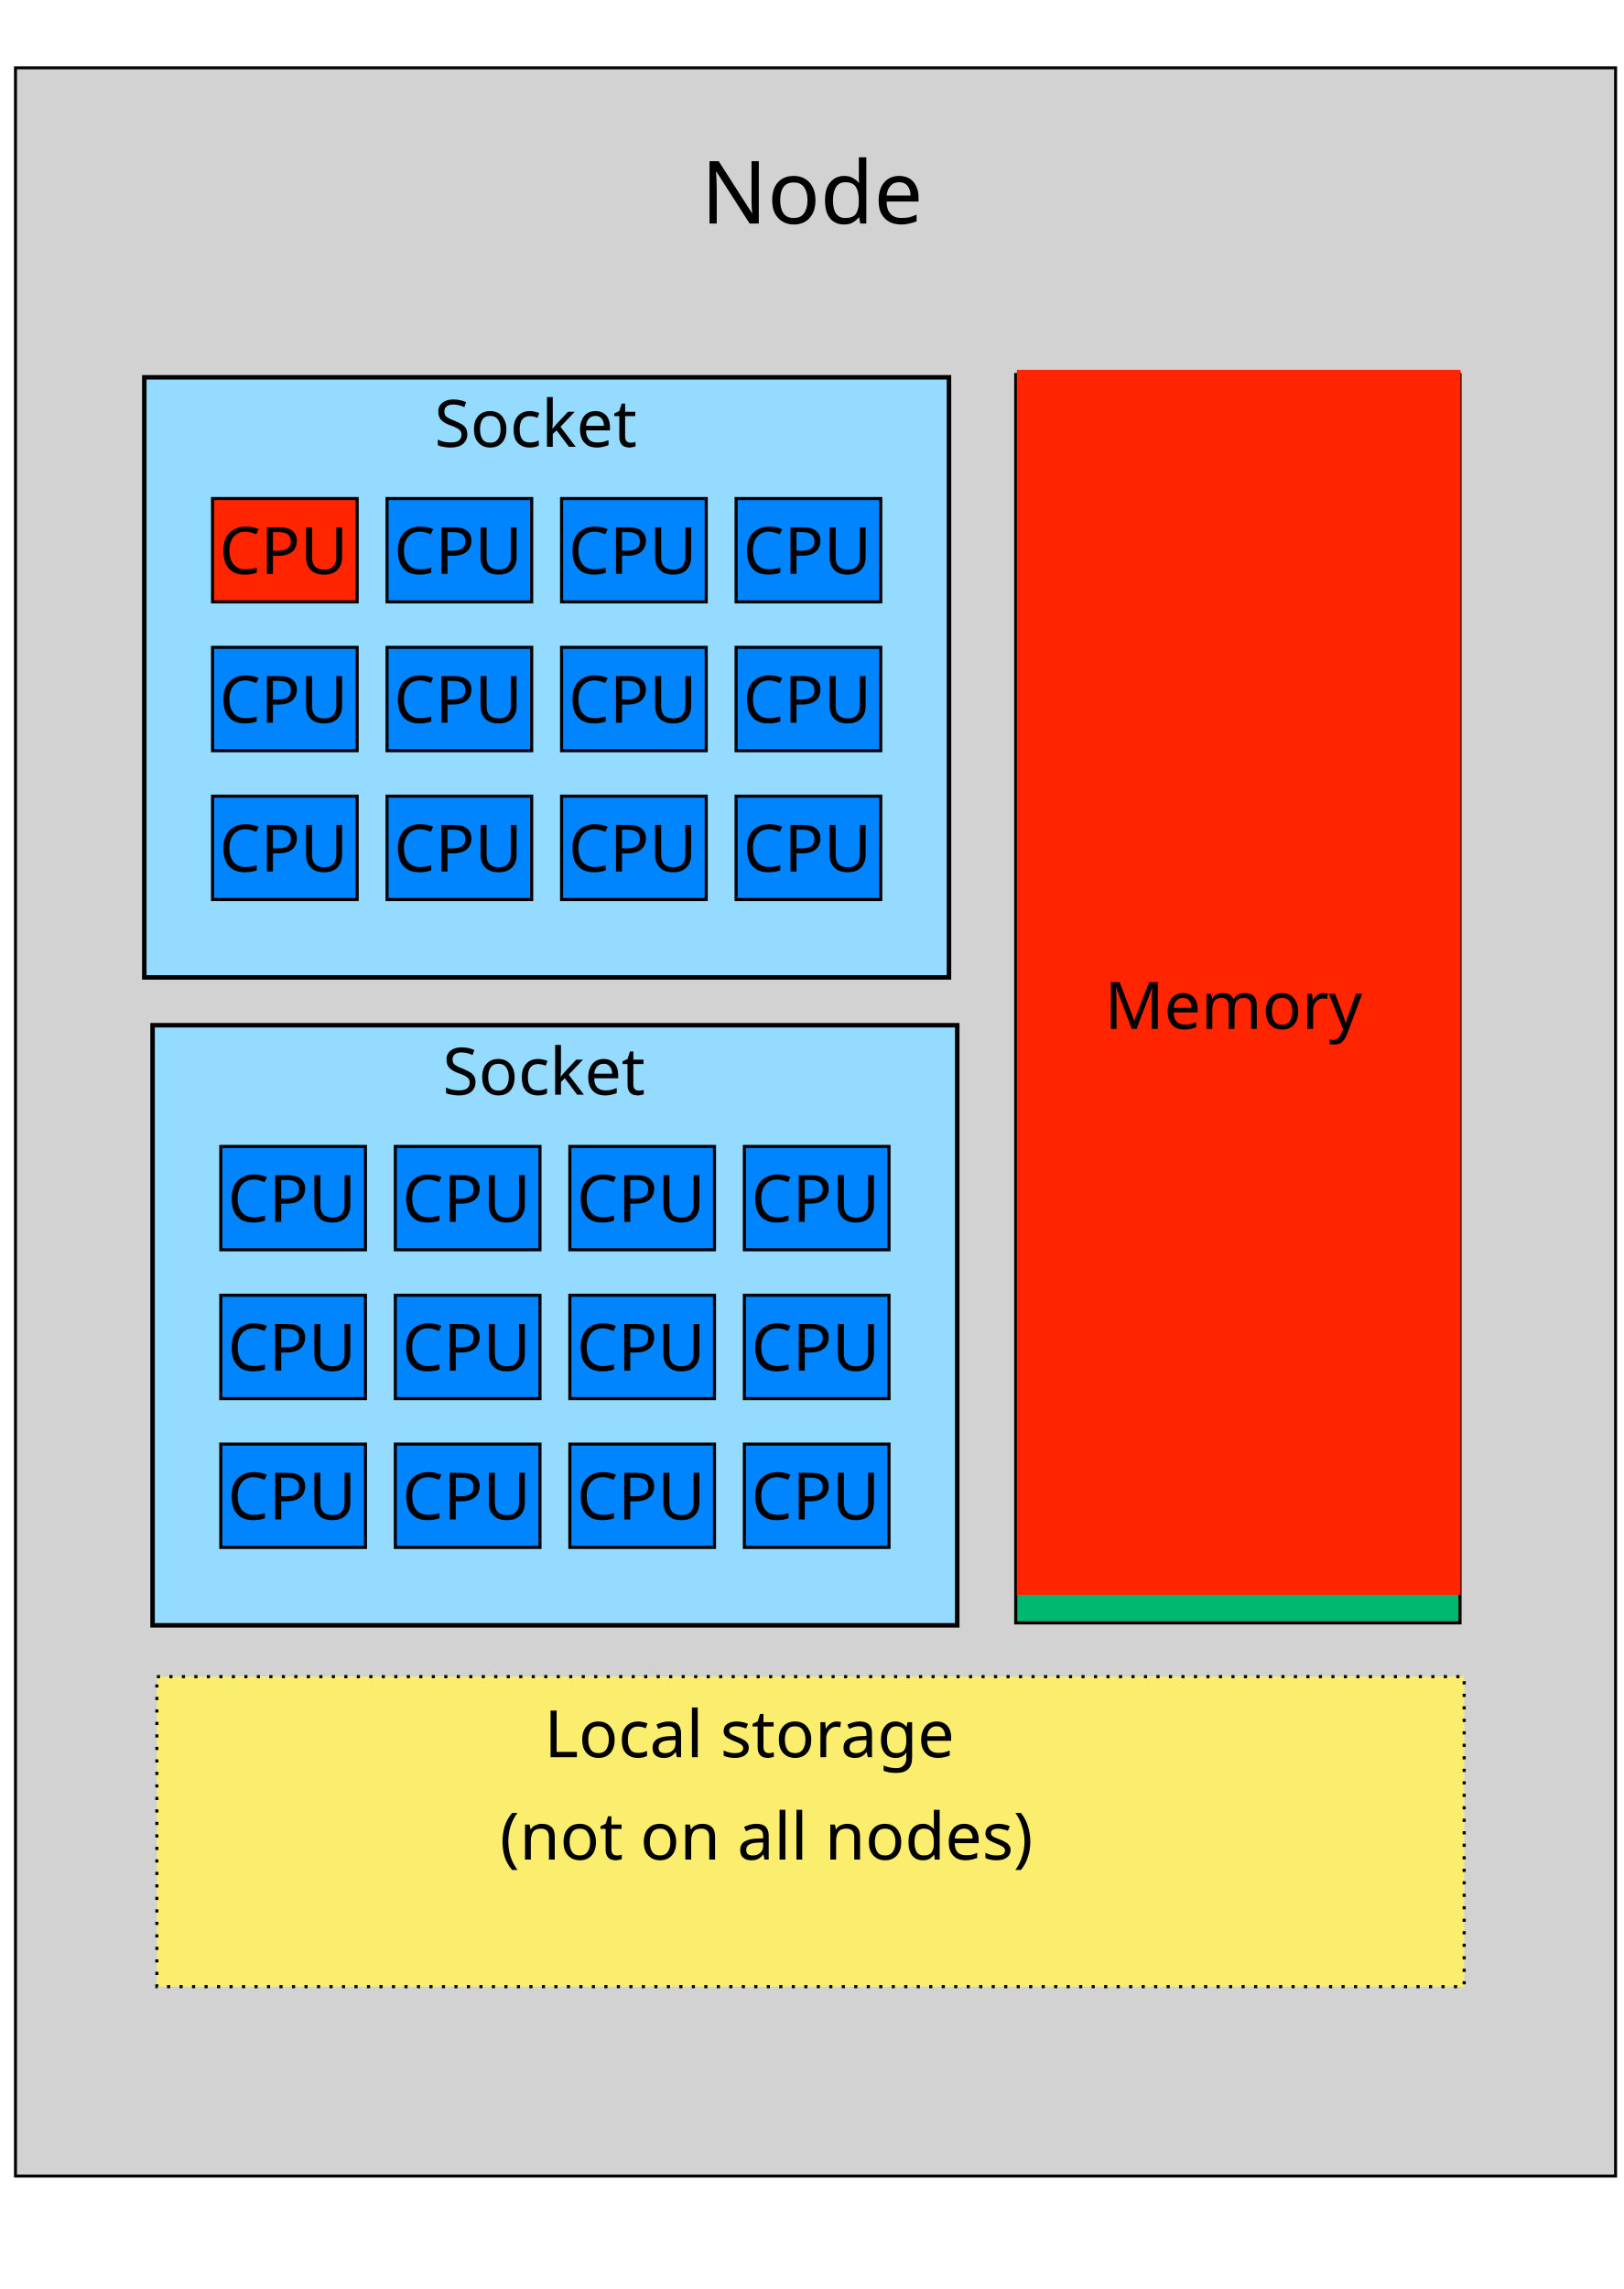
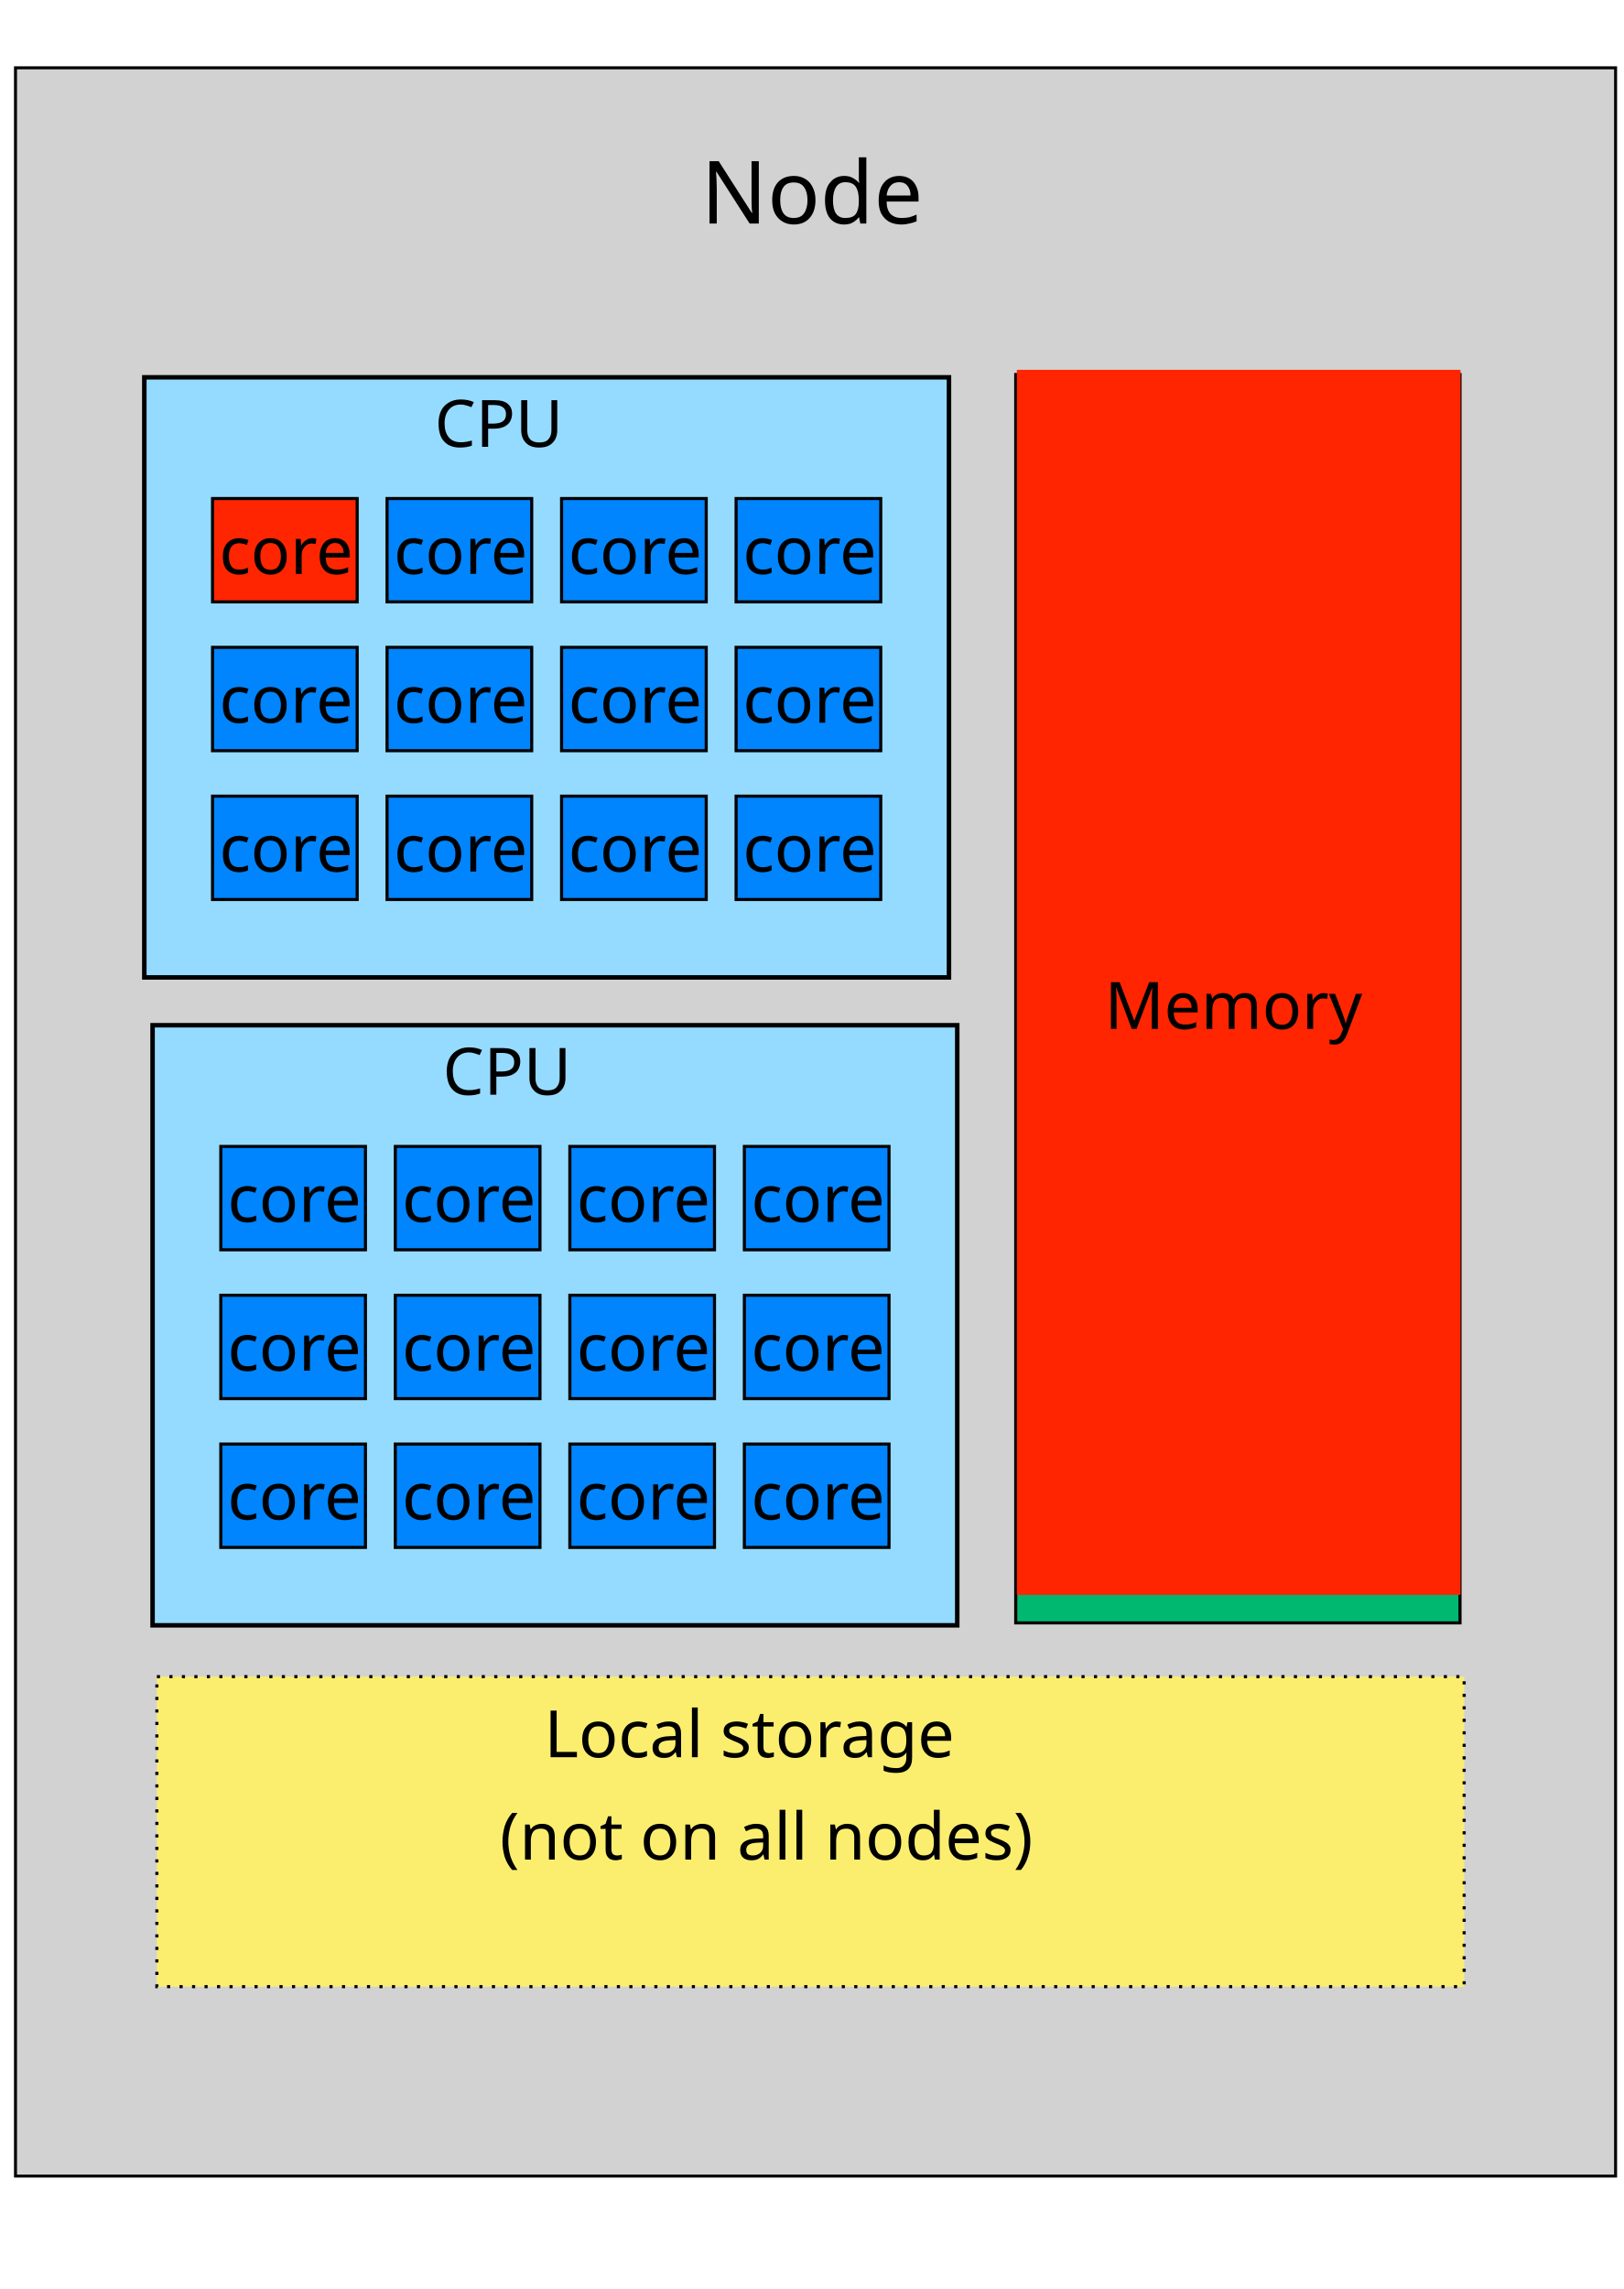
<svg xmlns="http://www.w3.org/2000/svg" width="105mm" height="148mm" viewBox="0 0 105 148" version="1.1" id="svg5460">
  <defs id="defs5454" />
  <g id="layer1">
    <rect y="4.384" x="1.002" height="136.314" width="103.475" id="rect6005" style="fill:#d2d2d2;fill-opacity:1;stroke:#000000;stroke-width:0.193;stroke-miterlimit:4;stroke-dasharray:none;stroke-dashoffset:0;stroke-opacity:1" />
    <rect y="24.396" x="9.332" height="38.801" width="52.036" id="rect6007" style="fill:#95dbff;fill-opacity:1;stroke:#000000;stroke-width:0.291;stroke-miterlimit:4;stroke-dasharray:none;stroke-dashoffset:0;stroke-opacity:1" />
    <g transform="translate(-48.48125,-87.96685)" id="g6084">
      <g transform="translate(38.62045,-0.6681691)" id="g6018-0">
        <rect y="120.869" x="57.463" height="6.682" width="9.354" id="rect6009-1" style="fill:#0085ff;fill-opacity:1;stroke:#000000;stroke-width:0.2;stroke-miterlimit:4;stroke-dasharray:none;stroke-dashoffset:0;stroke-opacity:1" />
        <text id="text6013-9" y="125.745" x="57.899" style="font-style:normal;font-weight:normal;font-size:4.233px;line-height:6.615px;font-family:sans-serif;letter-spacing:0px;word-spacing:0px;fill:#000000;fill-opacity:1;stroke:none;stroke-width:0.265" xml:space="preserve">
-           <tspan style="stroke-width:0.265" y="125.745" x="57.899" id="tspan6011-1">CPU</tspan>
+           <tspan style="stroke-width:0.265" y="125.745" x="57.899" id="tspan6011-1">core</tspan>
        </text>
      </g>
    </g>
    <g transform="translate(-47.3392,-87.96685)" id="g6078">
      <g transform="translate(26.19241,-0.6681691)" id="g6018-1">
        <rect y="120.869" x="57.463" height="6.682" width="9.354" id="rect6009-7" style="fill:#0085ff;fill-opacity:1;stroke:#000000;stroke-width:0.2;stroke-miterlimit:4;stroke-dasharray:none;stroke-dashoffset:0;stroke-opacity:1" />
        <text id="text6013-1" y="125.745" x="57.899" style="font-style:normal;font-weight:normal;font-size:4.233px;line-height:6.615px;font-family:sans-serif;letter-spacing:0px;word-spacing:0px;fill:#000000;fill-opacity:1;stroke:none;stroke-width:0.265" xml:space="preserve">
-           <tspan style="stroke-width:0.265" y="125.745" x="57.899" id="tspan6011-14">CPU</tspan>
+           <tspan style="stroke-width:0.265" y="125.745" x="57.899" id="tspan6011-14">core</tspan>
        </text>
      </g>
    </g>
    <g transform="translate(-45.52897,-87.83322)" id="g6072">
      <g transform="translate(13.09621,-0.8018039)" id="g6018-3">
        <rect y="120.869" x="57.463" height="6.682" width="9.354" id="rect6009-9" style="fill:#0085ff;fill-opacity:1;stroke:#000000;stroke-width:0.2;stroke-miterlimit:4;stroke-dasharray:none;stroke-dashoffset:0;stroke-opacity:1" />
        <text id="text6013-2" y="125.745" x="57.899" style="font-style:normal;font-weight:normal;font-size:4.233px;line-height:6.615px;font-family:sans-serif;letter-spacing:0px;word-spacing:0px;fill:#000000;fill-opacity:1;stroke:none;stroke-width:0.265" xml:space="preserve">
-           <tspan style="stroke-width:0.265" y="125.745" x="57.899" id="tspan6011-9">CPU</tspan>
+           <tspan style="stroke-width:0.265" y="125.745" x="57.899" id="tspan6011-9">core</tspan>
        </text>
      </g>
    </g>
    <g id="g6105-4" transform="translate(-43.71875,-79.01333)">
      <g id="g6018-5">
        <rect y="120.869" x="57.463" height="6.682" width="9.354" id="rect6009-8" style="fill:#0085ff;fill-opacity:1;stroke:#000000;stroke-width:0.2;stroke-miterlimit:4;stroke-dasharray:none;stroke-dashoffset:0;stroke-opacity:1" />
        <text id="text6013-5" y="125.745" x="57.899" style="font-style:normal;font-weight:normal;font-size:4.233px;line-height:6.615px;font-family:sans-serif;letter-spacing:0px;word-spacing:0px;fill:#000000;fill-opacity:1;stroke:none;stroke-width:0.265" xml:space="preserve">
-           <tspan style="stroke-width:0.265" y="125.745" x="57.899" id="tspan6011-5">CPU</tspan>
+           <tspan style="stroke-width:0.265" y="125.745" x="57.899" id="tspan6011-5">core</tspan>
        </text>
      </g>
      <g id="g6084-4" transform="translate(-4.762502,0.6681691)">
        <g id="g6018-0-5" transform="translate(38.62045,-0.6681691)">
          <rect style="fill:#0085ff;fill-opacity:1;stroke:#000000;stroke-width:0.2;stroke-miterlimit:4;stroke-dasharray:none;stroke-dashoffset:0;stroke-opacity:1" id="rect6009-1-8" width="9.354" height="6.682" x="57.463" y="120.869" />
          <text xml:space="preserve" style="font-style:normal;font-weight:normal;font-size:4.233px;line-height:6.615px;font-family:sans-serif;letter-spacing:0px;word-spacing:0px;fill:#000000;fill-opacity:1;stroke:none;stroke-width:0.265" x="57.899" y="125.745" id="text6013-9-7">
-             <tspan id="tspan6011-1-1" x="57.899" y="125.745" style="stroke-width:0.265">CPU</tspan>
+             <tspan id="tspan6011-1-1" x="57.899" y="125.745" style="stroke-width:0.265">core</tspan>
          </text>
        </g>
      </g>
      <g id="g6078-7" transform="translate(-3.620455,0.6681691)">
        <g id="g6018-1-4" transform="translate(26.19241,-0.6681691)">
          <rect style="fill:#0085ff;fill-opacity:1;stroke:#000000;stroke-width:0.2;stroke-miterlimit:4;stroke-dasharray:none;stroke-dashoffset:0;stroke-opacity:1" id="rect6009-7-3" width="9.354" height="6.682" x="57.463" y="120.869" />
          <text xml:space="preserve" style="font-style:normal;font-weight:normal;font-size:4.233px;line-height:6.615px;font-family:sans-serif;letter-spacing:0px;word-spacing:0px;fill:#000000;fill-opacity:1;stroke:none;stroke-width:0.265" x="57.899" y="125.745" id="text6013-1-8">
-             <tspan id="tspan6011-14-2" x="57.899" y="125.745" style="stroke-width:0.265">CPU</tspan>
+             <tspan id="tspan6011-14-2" x="57.899" y="125.745" style="stroke-width:0.265">core</tspan>
          </text>
        </g>
      </g>
      <g id="g6072-4" transform="translate(-1.810223,0.8018039)">
        <g id="g6018-3-0" transform="translate(13.09621,-0.8018039)">
          <rect style="fill:#0085ff;fill-opacity:1;stroke:#000000;stroke-width:0.2;stroke-miterlimit:4;stroke-dasharray:none;stroke-dashoffset:0;stroke-opacity:1" id="rect6009-9-5" width="9.354" height="6.682" x="57.463" y="120.869" />
          <text xml:space="preserve" style="font-style:normal;font-weight:normal;font-size:4.233px;line-height:6.615px;font-family:sans-serif;letter-spacing:0px;word-spacing:0px;fill:#000000;fill-opacity:1;stroke:none;stroke-width:0.265" x="57.899" y="125.745" id="text6013-2-5">
-             <tspan id="tspan6011-9-8" x="57.899" y="125.745" style="stroke-width:0.265">CPU</tspan>
+             <tspan id="tspan6011-9-8" x="57.899" y="125.745" style="stroke-width:0.265">core</tspan>
          </text>
        </g>
      </g>
    </g>
    <g id="g6105-8" transform="translate(-43.71875,-69.39161)">
      <g id="g6018-6">
        <rect y="120.869" x="57.463" height="6.682" width="9.354" id="rect6009-0" style="fill:#0085ff;fill-opacity:1;stroke:#000000;stroke-width:0.2;stroke-miterlimit:4;stroke-dasharray:none;stroke-dashoffset:0;stroke-opacity:1" />
        <text id="text6013-6" y="125.745" x="57.899" style="font-style:normal;font-weight:normal;font-size:4.233px;line-height:6.615px;font-family:sans-serif;letter-spacing:0px;word-spacing:0px;fill:#000000;fill-opacity:1;stroke:none;stroke-width:0.265" xml:space="preserve">
-           <tspan style="stroke-width:0.265" y="125.745" x="57.899" id="tspan6011-7">CPU</tspan>
+           <tspan style="stroke-width:0.265" y="125.745" x="57.899" id="tspan6011-7">core</tspan>
        </text>
      </g>
      <g id="g6084-7" transform="translate(-4.762502,0.6681691)">
        <g id="g6018-0-7" transform="translate(38.62045,-0.6681691)">
          <rect style="fill:#0085ff;fill-opacity:1;stroke:#000000;stroke-width:0.2;stroke-miterlimit:4;stroke-dasharray:none;stroke-dashoffset:0;stroke-opacity:1" id="rect6009-1-4" width="9.354" height="6.682" x="57.463" y="120.869" />
          <text xml:space="preserve" style="font-style:normal;font-weight:normal;font-size:4.233px;line-height:6.615px;font-family:sans-serif;letter-spacing:0px;word-spacing:0px;fill:#000000;fill-opacity:1;stroke:none;stroke-width:0.265" x="57.899" y="125.745" id="text6013-9-76">
-             <tspan id="tspan6011-1-0" x="57.899" y="125.745" style="stroke-width:0.265">CPU</tspan>
+             <tspan id="tspan6011-1-0" x="57.899" y="125.745" style="stroke-width:0.265">core</tspan>
          </text>
        </g>
      </g>
      <g id="g6078-73" transform="translate(-3.620455,0.6681691)">
        <g id="g6018-1-7" transform="translate(26.19241,-0.6681691)">
          <rect style="fill:#0085ff;fill-opacity:1;stroke:#000000;stroke-width:0.2;stroke-miterlimit:4;stroke-dasharray:none;stroke-dashoffset:0;stroke-opacity:1" id="rect6009-7-7" width="9.354" height="6.682" x="57.463" y="120.869" />
          <text xml:space="preserve" style="font-style:normal;font-weight:normal;font-size:4.233px;line-height:6.615px;font-family:sans-serif;letter-spacing:0px;word-spacing:0px;fill:#000000;fill-opacity:1;stroke:none;stroke-width:0.265" x="57.899" y="125.745" id="text6013-1-4">
-             <tspan id="tspan6011-14-7" x="57.899" y="125.745" style="stroke-width:0.265">CPU</tspan>
+             <tspan id="tspan6011-14-7" x="57.899" y="125.745" style="stroke-width:0.265">core</tspan>
          </text>
        </g>
      </g>
      <g id="g6072-2" transform="translate(-1.810223,0.8018039)">
        <g id="g6018-3-02" transform="translate(13.09621,-0.8018039)">
          <rect style="fill:#0085ff;fill-opacity:1;stroke:#000000;stroke-width:0.2;stroke-miterlimit:4;stroke-dasharray:none;stroke-dashoffset:0;stroke-opacity:1" id="rect6009-9-4" width="9.354" height="6.682" x="57.463" y="120.869" />
          <text xml:space="preserve" style="font-style:normal;font-weight:normal;font-size:4.233px;line-height:6.615px;font-family:sans-serif;letter-spacing:0px;word-spacing:0px;fill:#000000;fill-opacity:1;stroke:none;stroke-width:0.265" x="57.899" y="125.745" id="text6013-2-0">
-             <tspan id="tspan6011-9-3" x="57.899" y="125.745" style="stroke-width:0.265">CPU</tspan>
+             <tspan id="tspan6011-9-3" x="57.899" y="125.745" style="stroke-width:0.265">core</tspan>
          </text>
        </g>
      </g>
    </g>
    <text id="text6225" y="28.893" x="28.092" style="font-style:normal;font-weight:normal;font-size:4.233px;line-height:6.615px;font-family:sans-serif;letter-spacing:0px;word-spacing:0px;fill:#000000;fill-opacity:1;stroke:none;stroke-width:0.265" xml:space="preserve">
-       <tspan style="stroke-width:0.265" y="28.893" x="28.092" id="tspan6223">Socket</tspan>
+       <tspan style="stroke-width:0.265" y="28.893" x="28.092" id="tspan6223">CPU</tspan>
    </text>
    <rect y="66.288" x="9.867" height="38.801" width="52.036" id="rect6007-0" style="fill:#95dbff;fill-opacity:1;stroke:#000000;stroke-width:0.291;stroke-miterlimit:4;stroke-dasharray:none;stroke-dashoffset:0;stroke-opacity:1" />
    <g transform="translate(-43.18421,-46.74319)" id="g6105-2">
      <g id="g6018-03">
        <rect y="120.869" x="57.463" height="6.682" width="9.354" id="rect6009-3" style="fill:#0085ff;fill-opacity:1;stroke:#000000;stroke-width:0.2;stroke-miterlimit:4;stroke-dasharray:none;stroke-dashoffset:0;stroke-opacity:1" />
        <text id="text6013-25" y="125.745" x="57.899" style="font-style:normal;font-weight:normal;font-size:4.233px;line-height:6.615px;font-family:sans-serif;letter-spacing:0px;word-spacing:0px;fill:#000000;fill-opacity:1;stroke:none;stroke-width:0.265" xml:space="preserve">
-           <tspan style="stroke-width:0.265" y="125.745" x="57.899" id="tspan6011-4">CPU</tspan>
+           <tspan style="stroke-width:0.265" y="125.745" x="57.899" id="tspan6011-4">core</tspan>
        </text>
      </g>
      <g id="g6084-6" transform="translate(-4.762502,0.6681691)">
        <g id="g6018-0-2" transform="translate(38.62045,-0.6681691)">
          <rect style="fill:#0085ff;fill-opacity:1;stroke:#000000;stroke-width:0.2;stroke-miterlimit:4;stroke-dasharray:none;stroke-dashoffset:0;stroke-opacity:1" id="rect6009-1-6" width="9.354" height="6.682" x="57.463" y="120.869" />
          <text xml:space="preserve" style="font-style:normal;font-weight:normal;font-size:4.233px;line-height:6.615px;font-family:sans-serif;letter-spacing:0px;word-spacing:0px;fill:#000000;fill-opacity:1;stroke:none;stroke-width:0.265" x="57.899" y="125.745" id="text6013-9-4">
-             <tspan id="tspan6011-1-10" x="57.899" y="125.745" style="stroke-width:0.265">CPU</tspan>
+             <tspan id="tspan6011-1-10" x="57.899" y="125.745" style="stroke-width:0.265">core</tspan>
          </text>
        </g>
      </g>
      <g id="g6078-9" transform="translate(-3.620455,0.6681691)">
        <g id="g6018-1-6" transform="translate(26.19241,-0.6681691)">
          <rect style="fill:#0085ff;fill-opacity:1;stroke:#000000;stroke-width:0.2;stroke-miterlimit:4;stroke-dasharray:none;stroke-dashoffset:0;stroke-opacity:1" id="rect6009-7-4" width="9.354" height="6.682" x="57.463" y="120.869" />
          <text xml:space="preserve" style="font-style:normal;font-weight:normal;font-size:4.233px;line-height:6.615px;font-family:sans-serif;letter-spacing:0px;word-spacing:0px;fill:#000000;fill-opacity:1;stroke:none;stroke-width:0.265" x="57.899" y="125.745" id="text6013-1-88">
-             <tspan id="tspan6011-14-73" x="57.899" y="125.745" style="stroke-width:0.265">CPU</tspan>
+             <tspan id="tspan6011-14-73" x="57.899" y="125.745" style="stroke-width:0.265">core</tspan>
          </text>
        </g>
      </g>
      <g id="g6072-9" transform="translate(-1.810223,0.8018039)">
        <g id="g6018-3-026" transform="translate(13.09621,-0.8018039)">
          <rect style="fill:#0085ff;fill-opacity:1;stroke:#000000;stroke-width:0.2;stroke-miterlimit:4;stroke-dasharray:none;stroke-dashoffset:0;stroke-opacity:1" id="rect6009-9-50" width="9.354" height="6.682" x="57.463" y="120.869" />
          <text xml:space="preserve" style="font-style:normal;font-weight:normal;font-size:4.233px;line-height:6.615px;font-family:sans-serif;letter-spacing:0px;word-spacing:0px;fill:#000000;fill-opacity:1;stroke:none;stroke-width:0.265" x="57.899" y="125.745" id="text6013-2-04">
-             <tspan id="tspan6011-9-7" x="57.899" y="125.745" style="stroke-width:0.265">CPU</tspan>
+             <tspan id="tspan6011-9-7" x="57.899" y="125.745" style="stroke-width:0.265">core</tspan>
          </text>
        </g>
      </g>
    </g>
    <g id="g6105-4-4" transform="translate(-43.18421,-37.12149)">
      <g id="g6018-5-3">
        <rect y="120.869" x="57.463" height="6.682" width="9.354" id="rect6009-8-2" style="fill:#0085ff;fill-opacity:1;stroke:#000000;stroke-width:0.2;stroke-miterlimit:4;stroke-dasharray:none;stroke-dashoffset:0;stroke-opacity:1" />
        <text id="text6013-5-4" y="125.745" x="57.899" style="font-style:normal;font-weight:normal;font-size:4.233px;line-height:6.615px;font-family:sans-serif;letter-spacing:0px;word-spacing:0px;fill:#000000;fill-opacity:1;stroke:none;stroke-width:0.265" xml:space="preserve">
-           <tspan style="stroke-width:0.265" y="125.745" x="57.899" id="tspan6011-5-2">CPU</tspan>
+           <tspan style="stroke-width:0.265" y="125.745" x="57.899" id="tspan6011-5-2">core</tspan>
        </text>
      </g>
      <g id="g6084-4-7" transform="translate(-4.762502,0.6681691)">
        <g id="g6018-0-5-2" transform="translate(38.62045,-0.6681691)">
          <rect style="fill:#0085ff;fill-opacity:1;stroke:#000000;stroke-width:0.2;stroke-miterlimit:4;stroke-dasharray:none;stroke-dashoffset:0;stroke-opacity:1" id="rect6009-1-8-9" width="9.354" height="6.682" x="57.463" y="120.869" />
          <text xml:space="preserve" style="font-style:normal;font-weight:normal;font-size:4.233px;line-height:6.615px;font-family:sans-serif;letter-spacing:0px;word-spacing:0px;fill:#000000;fill-opacity:1;stroke:none;stroke-width:0.265" x="57.899" y="125.745" id="text6013-9-7-9">
-             <tspan id="tspan6011-1-1-8" x="57.899" y="125.745" style="stroke-width:0.265">CPU</tspan>
+             <tspan id="tspan6011-1-1-8" x="57.899" y="125.745" style="stroke-width:0.265">core</tspan>
          </text>
        </g>
      </g>
      <g id="g6078-7-5" transform="translate(-3.620455,0.6681691)">
        <g id="g6018-1-4-5" transform="translate(26.19241,-0.6681691)">
          <rect style="fill:#0085ff;fill-opacity:1;stroke:#000000;stroke-width:0.2;stroke-miterlimit:4;stroke-dasharray:none;stroke-dashoffset:0;stroke-opacity:1" id="rect6009-7-3-7" width="9.354" height="6.682" x="57.463" y="120.869" />
          <text xml:space="preserve" style="font-style:normal;font-weight:normal;font-size:4.233px;line-height:6.615px;font-family:sans-serif;letter-spacing:0px;word-spacing:0px;fill:#000000;fill-opacity:1;stroke:none;stroke-width:0.265" x="57.899" y="125.745" id="text6013-1-8-7">
-             <tspan id="tspan6011-14-2-7" x="57.899" y="125.745" style="stroke-width:0.265">CPU</tspan>
+             <tspan id="tspan6011-14-2-7" x="57.899" y="125.745" style="stroke-width:0.265">core</tspan>
          </text>
        </g>
      </g>
      <g id="g6072-4-3" transform="translate(-1.810223,0.8018039)">
        <g id="g6018-3-0-9" transform="translate(13.09621,-0.8018039)">
          <rect style="fill:#0085ff;fill-opacity:1;stroke:#000000;stroke-width:0.2;stroke-miterlimit:4;stroke-dasharray:none;stroke-dashoffset:0;stroke-opacity:1" id="rect6009-9-5-6" width="9.354" height="6.682" x="57.463" y="120.869" />
          <text xml:space="preserve" style="font-style:normal;font-weight:normal;font-size:4.233px;line-height:6.615px;font-family:sans-serif;letter-spacing:0px;word-spacing:0px;fill:#000000;fill-opacity:1;stroke:none;stroke-width:0.265" x="57.899" y="125.745" id="text6013-2-5-3">
-             <tspan id="tspan6011-9-8-7" x="57.899" y="125.745" style="stroke-width:0.265">CPU</tspan>
+             <tspan id="tspan6011-9-8-7" x="57.899" y="125.745" style="stroke-width:0.265">core</tspan>
          </text>
        </g>
      </g>
    </g>
    <g id="g6105-8-2" transform="translate(-43.18421,-27.49977)">
      <g id="g6018-6-3">
        <rect y="120.869" x="57.463" height="6.682" width="9.354" id="rect6009-0-9" style="fill:#0085ff;fill-opacity:1;stroke:#000000;stroke-width:0.2;stroke-miterlimit:4;stroke-dasharray:none;stroke-dashoffset:0;stroke-opacity:1" />
        <text id="text6013-6-8" y="125.745" x="57.899" style="font-style:normal;font-weight:normal;font-size:4.233px;line-height:6.615px;font-family:sans-serif;letter-spacing:0px;word-spacing:0px;fill:#000000;fill-opacity:1;stroke:none;stroke-width:0.265" xml:space="preserve">
-           <tspan style="stroke-width:0.265" y="125.745" x="57.899" id="tspan6011-7-6">CPU</tspan>
+           <tspan style="stroke-width:0.265" y="125.745" x="57.899" id="tspan6011-7-6">core</tspan>
        </text>
      </g>
      <g id="g6084-7-6" transform="translate(-4.762502,0.6681691)">
        <g id="g6018-0-7-0" transform="translate(38.62045,-0.6681691)">
          <rect style="fill:#0085ff;fill-opacity:1;stroke:#000000;stroke-width:0.2;stroke-miterlimit:4;stroke-dasharray:none;stroke-dashoffset:0;stroke-opacity:1" id="rect6009-1-4-4" width="9.354" height="6.682" x="57.463" y="120.869" />
          <text xml:space="preserve" style="font-style:normal;font-weight:normal;font-size:4.233px;line-height:6.615px;font-family:sans-serif;letter-spacing:0px;word-spacing:0px;fill:#000000;fill-opacity:1;stroke:none;stroke-width:0.265" x="57.899" y="125.745" id="text6013-9-76-4">
-             <tspan id="tspan6011-1-0-9" x="57.899" y="125.745" style="stroke-width:0.265">CPU</tspan>
+             <tspan id="tspan6011-1-0-9" x="57.899" y="125.745" style="stroke-width:0.265">core</tspan>
          </text>
        </g>
      </g>
      <g id="g6078-73-7" transform="translate(-3.620455,0.6681691)">
        <g id="g6018-1-7-0" transform="translate(26.19241,-0.6681691)">
          <rect style="fill:#0085ff;fill-opacity:1;stroke:#000000;stroke-width:0.2;stroke-miterlimit:4;stroke-dasharray:none;stroke-dashoffset:0;stroke-opacity:1" id="rect6009-7-7-7" width="9.354" height="6.682" x="57.463" y="120.869" />
          <text xml:space="preserve" style="font-style:normal;font-weight:normal;font-size:4.233px;line-height:6.615px;font-family:sans-serif;letter-spacing:0px;word-spacing:0px;fill:#000000;fill-opacity:1;stroke:none;stroke-width:0.265" x="57.899" y="125.745" id="text6013-1-4-6">
-             <tspan id="tspan6011-14-7-9" x="57.899" y="125.745" style="stroke-width:0.265">CPU</tspan>
+             <tspan id="tspan6011-14-7-9" x="57.899" y="125.745" style="stroke-width:0.265">core</tspan>
          </text>
        </g>
      </g>
      <g id="g6072-2-9" transform="translate(-1.810223,0.8018039)">
        <g id="g6018-3-02-6" transform="translate(13.09621,-0.8018039)">
          <rect style="fill:#0085ff;fill-opacity:1;stroke:#000000;stroke-width:0.2;stroke-miterlimit:4;stroke-dasharray:none;stroke-dashoffset:0;stroke-opacity:1" id="rect6009-9-4-9" width="9.354" height="6.682" x="57.463" y="120.869" />
          <text xml:space="preserve" style="font-style:normal;font-weight:normal;font-size:4.233px;line-height:6.615px;font-family:sans-serif;letter-spacing:0px;word-spacing:0px;fill:#000000;fill-opacity:1;stroke:none;stroke-width:0.265" x="57.899" y="125.745" id="text6013-2-0-3">
-             <tspan id="tspan6011-9-3-3" x="57.899" y="125.745" style="stroke-width:0.265">CPU</tspan>
+             <tspan id="tspan6011-9-3-3" x="57.899" y="125.745" style="stroke-width:0.265">core</tspan>
          </text>
        </g>
      </g>
    </g>
    <text id="text6225-3" y="70.785" x="28.626" style="font-style:normal;font-weight:normal;font-size:4.233px;line-height:6.615px;font-family:sans-serif;letter-spacing:0px;word-spacing:0px;fill:#000000;fill-opacity:1;stroke:none;stroke-width:0.265" xml:space="preserve">
-       <tspan style="stroke-width:0.265" y="70.785" x="28.626" id="tspan6223-8">Socket</tspan>
+       <tspan style="stroke-width:0.265" y="70.785" x="28.626" id="tspan6223-8">CPU</tspan>
    </text>
    <rect y="24.216" x="65.685" height="80.715" width="28.731" id="rect6428" style="fill:#00b86f;fill-opacity:1;stroke:#000000;stroke-width:0.2;stroke-miterlimit:4;stroke-dasharray:none;stroke-dashoffset:0;stroke-opacity:1" />
    <text id="text6432" y="65.687" x="71.358" style="font-style:normal;font-weight:normal;font-size:4.233px;line-height:6.615px;font-family:sans-serif;letter-spacing:0px;word-spacing:0px;fill:#000000;fill-opacity:1;stroke:none;stroke-width:0.265" xml:space="preserve">
      <tspan style="stroke-width:0.265" y="65.687" x="71.358" id="tspan6430">Memory</tspan>
    </text>
    <rect y="108.406" x="10.145" height="20.045" width="84.539" id="rect6434" style="fill:#fbee6f;fill-opacity:1;stroke:#000000;stroke-width:0.202;stroke-miterlimit:4;stroke-dasharray:0.202, 0.606;stroke-dashoffset:0;stroke-opacity:1" />
    <text id="text6438" y="113.618" x="52.315" style="font-style:normal;font-weight:normal;font-size:4.233px;line-height:6.615px;font-family:sans-serif;text-align:center;letter-spacing:0px;word-spacing:0px;text-anchor:middle;fill:#000000;fill-opacity:1;stroke:none;stroke-width:0.265" xml:space="preserve">
      <tspan style="text-align:center;text-anchor:middle;stroke-width:0.265" y="113.618" x="52.315" id="tspan6436">Local storage</tspan>
      <tspan id="tspan6440" style="text-align:center;text-anchor:middle;stroke-width:0.265" y="120.233" x="52.315">(not on all nodes)</tspan>
    </text>
    <text id="text6444" y="14.453" x="45.337" style="font-style:normal;font-weight:normal;font-size:4.233px;line-height:6.615px;font-family:sans-serif;letter-spacing:0px;word-spacing:0px;fill:#000000;fill-opacity:1;stroke:none;stroke-width:0.265" xml:space="preserve">
      <tspan style="font-size:5.644px;stroke-width:0.265" y="14.453" x="45.337" id="tspan6442">Node</tspan>
    </text>
    <rect y="32.234" x="13.744" height="6.682" width="9.354" id="rect6009" style="fill:#ff2500;fill-opacity:1;stroke:#000000;stroke-width:0.2;stroke-miterlimit:4;stroke-dasharray:none;stroke-dashoffset:0;stroke-opacity:1" />
    <text id="text6013" y="37.11" x="14.18" style="font-style:normal;font-weight:normal;font-size:4.233px;line-height:6.615px;font-family:sans-serif;letter-spacing:0px;word-spacing:0px;fill:#000000;fill-opacity:1;stroke:none;stroke-width:0.265" xml:space="preserve">
-       <tspan style="stroke-width:0.265" y="37.11" x="14.18" id="tspan6011">CPU</tspan>
+       <tspan style="stroke-width:0.265" y="37.11" x="14.18" id="tspan6011">core</tspan>
    </text>
    <rect y="23.912" x="65.759" height="79.209" width="28.689" id="rect6009-2" style="fill:#ff2500;fill-opacity:1;stroke:#000000;stroke-width:0;stroke-miterlimit:4;stroke-dasharray:none;stroke-dashoffset:0;stroke-opacity:1" />
    <text id="text6432-0" y="66.525" x="71.438" style="font-style:normal;font-weight:normal;font-size:4.233px;line-height:6.615px;font-family:sans-serif;letter-spacing:0px;word-spacing:0px;fill:#000000;fill-opacity:1;stroke:none;stroke-width:0.265" xml:space="preserve">
      <tspan style="stroke-width:0.265" y="66.525" x="71.438" id="tspan6430-0">Memory</tspan>
    </text>
  </g>
</svg>
